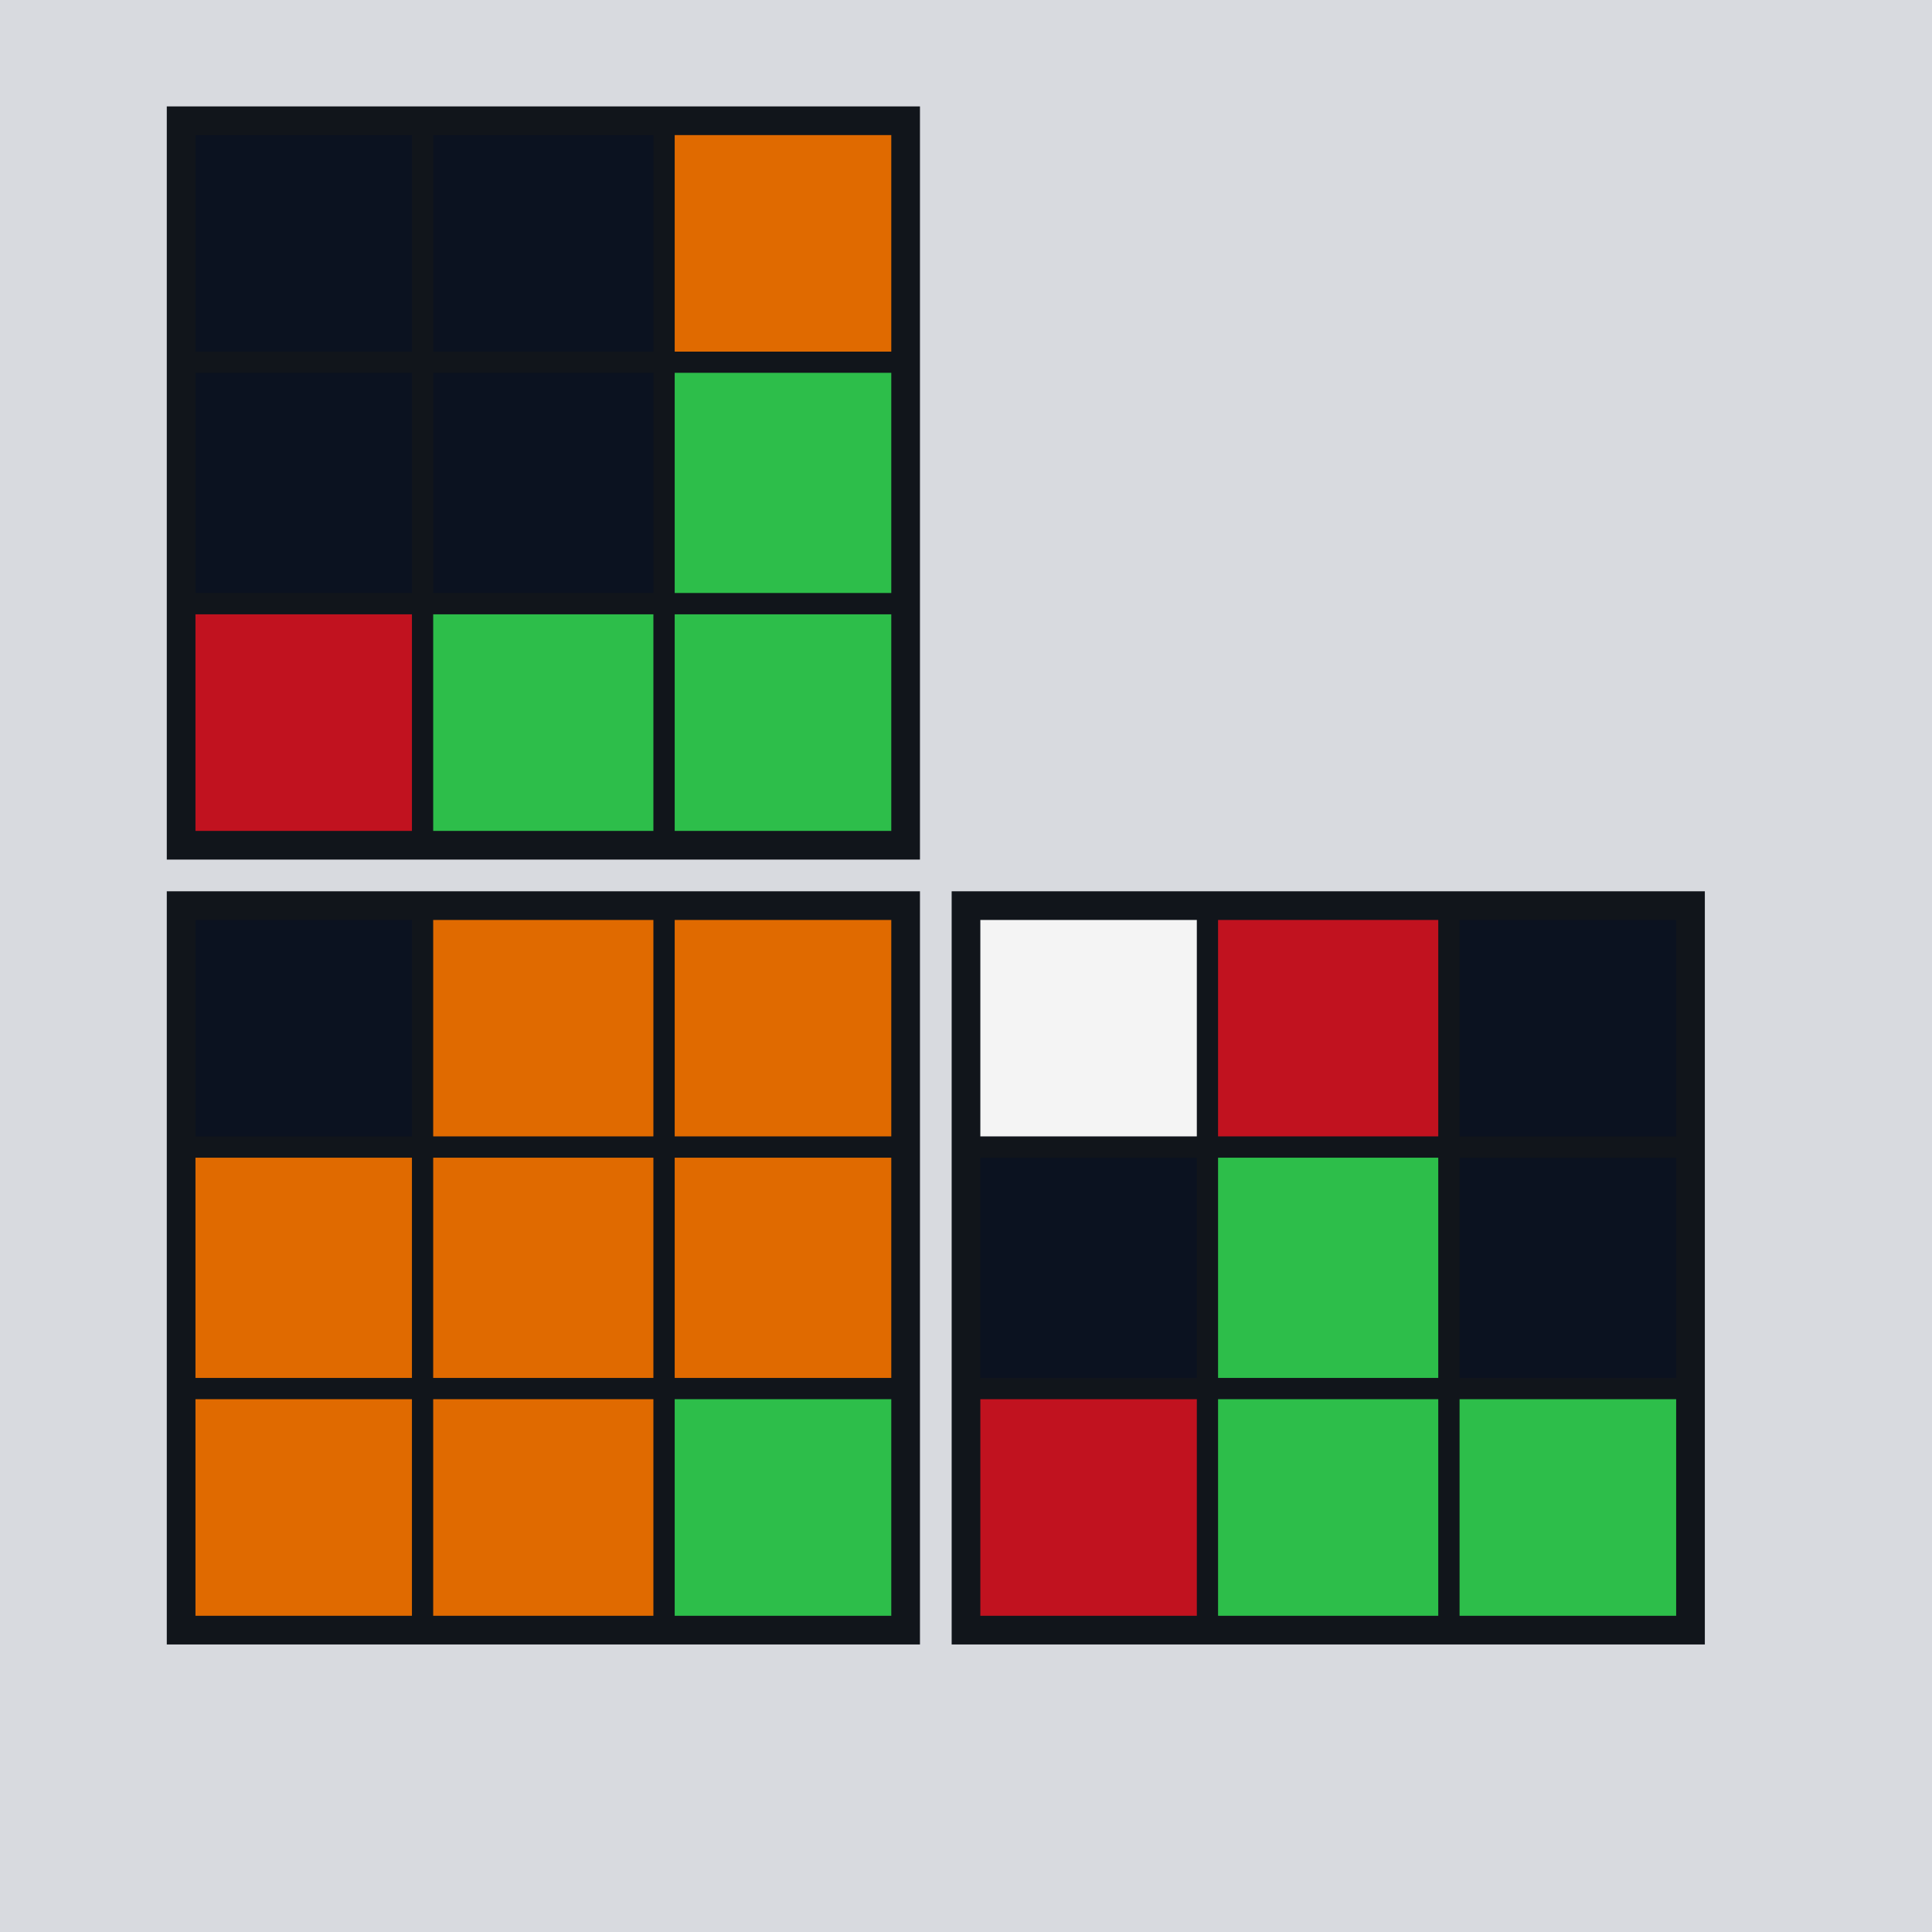
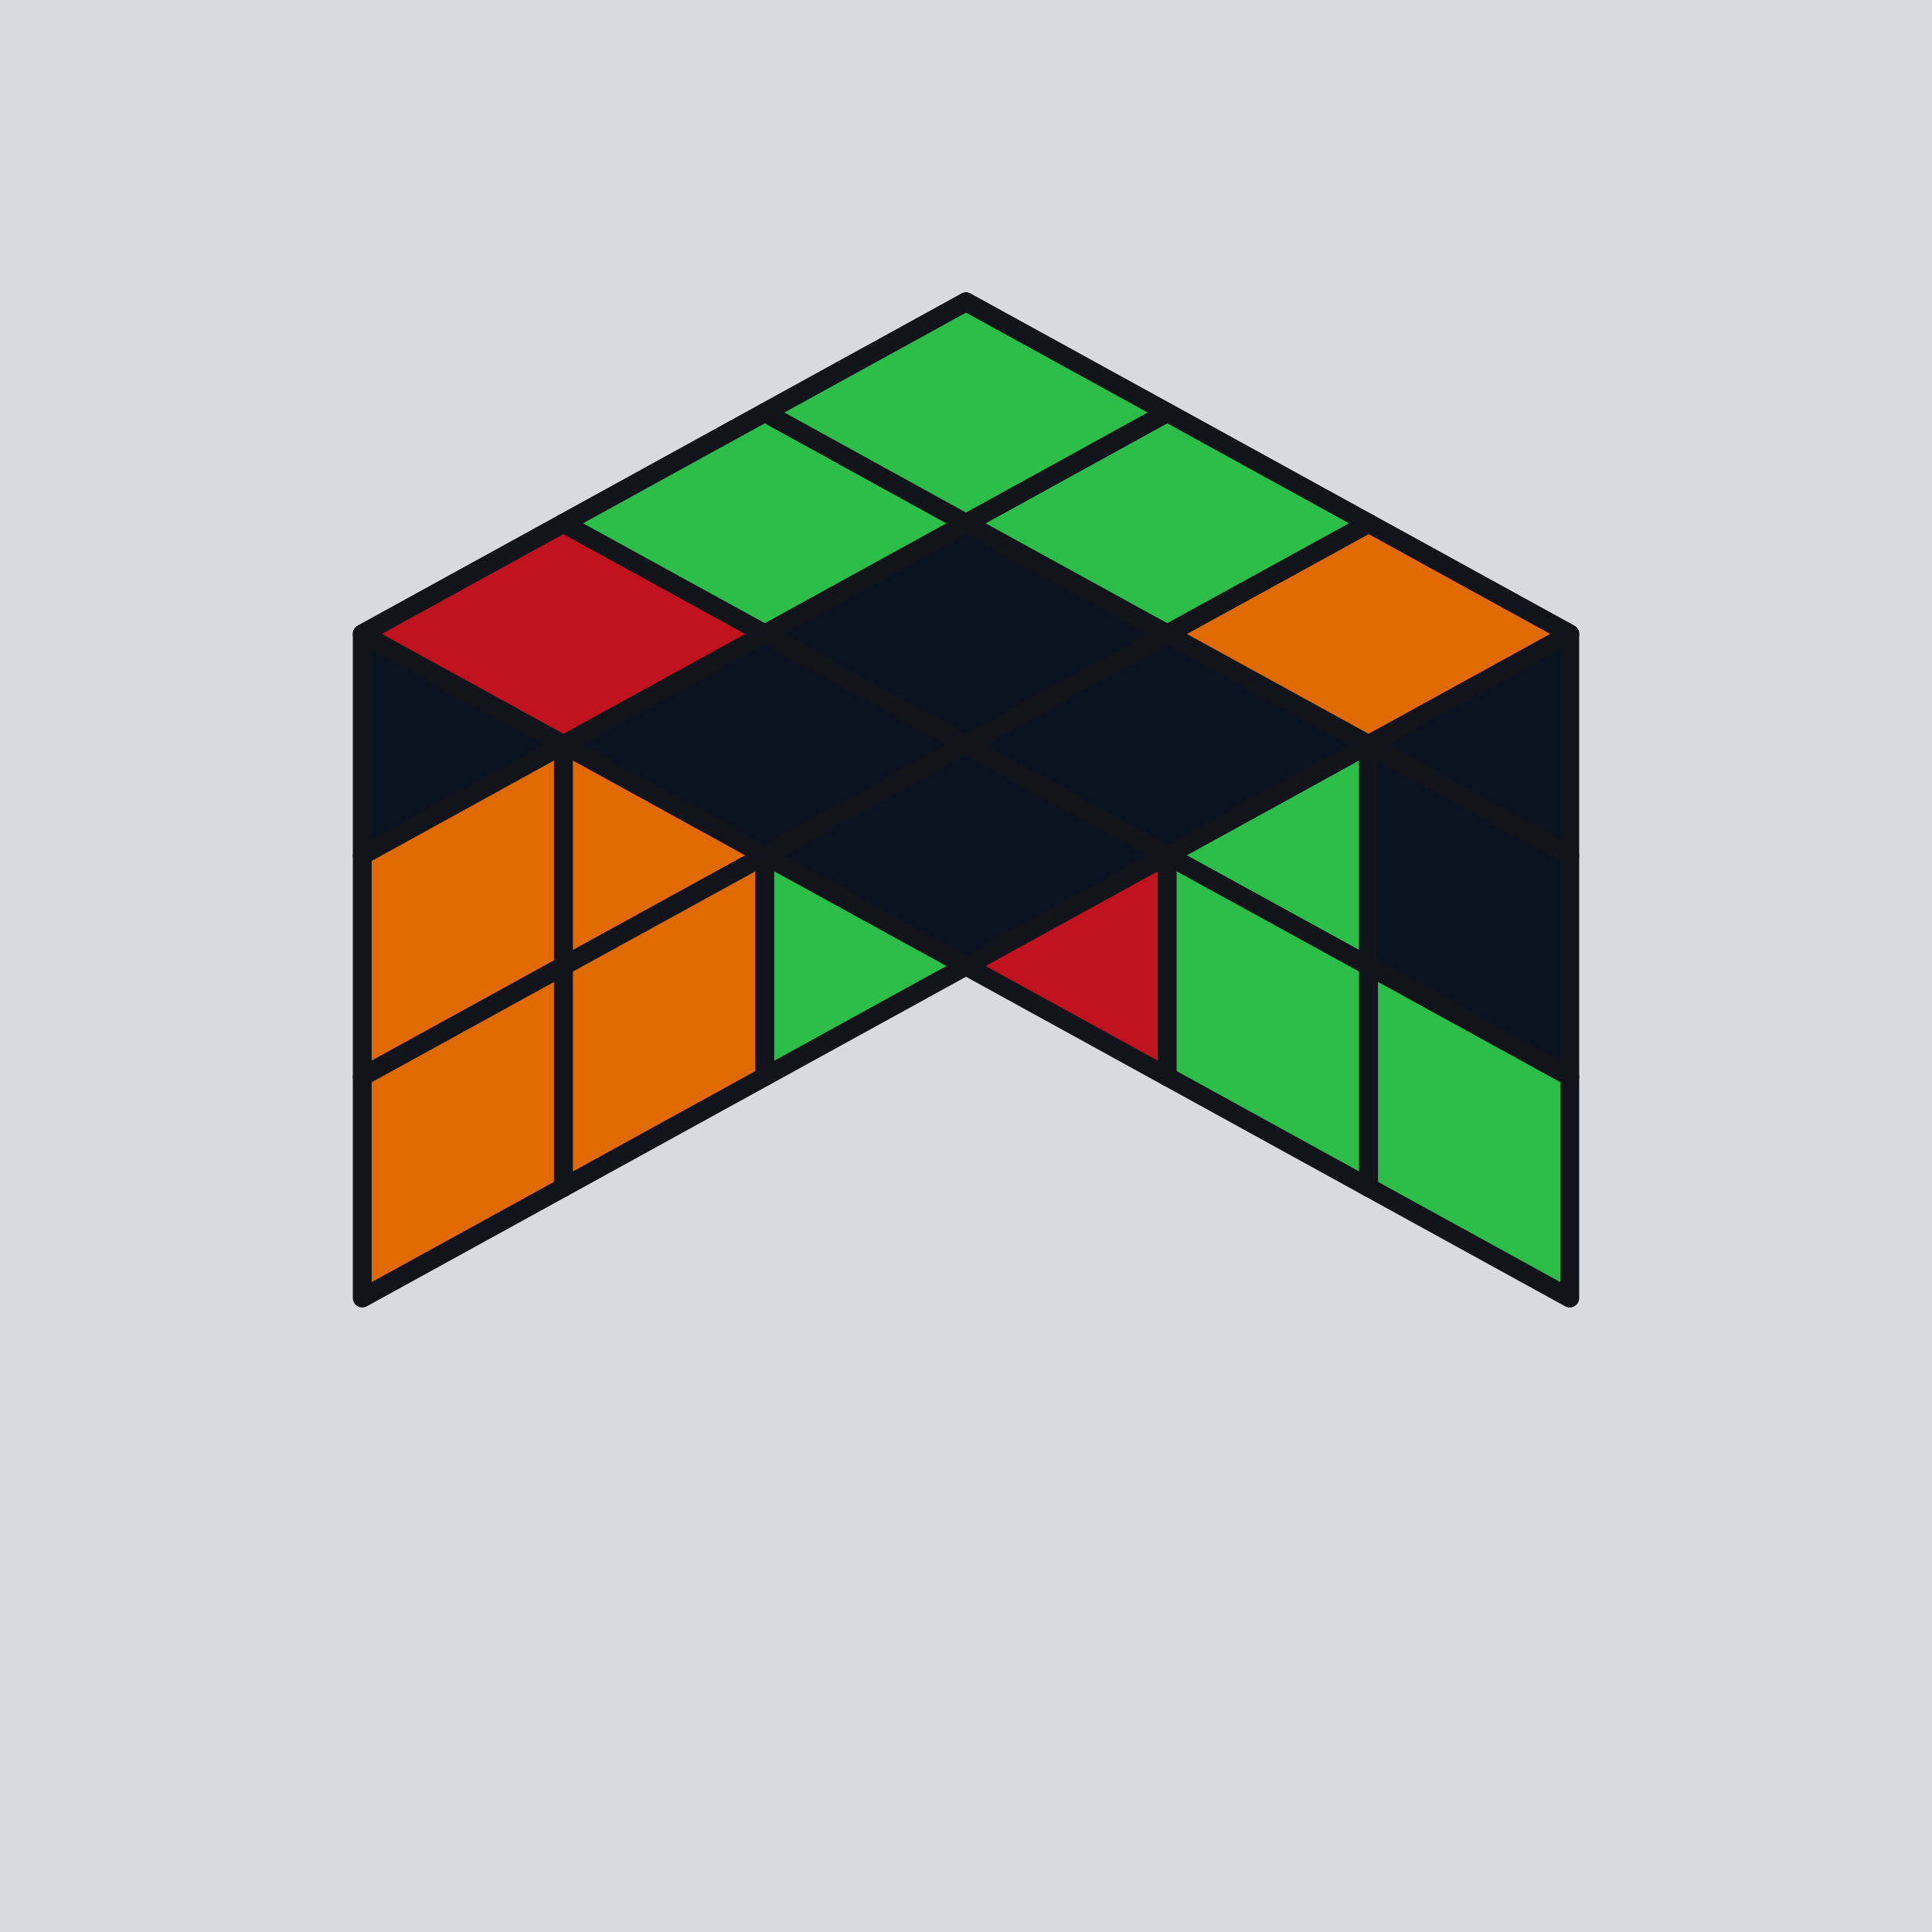
<svg xmlns="http://www.w3.org/2000/svg" viewBox="0 0 128 128">
  <rect x="0" y="0" width="128" height="128" fill="#D8DADF" />
-   <rect x="12" y="8" width="16" height="16" fill="#0B1220" stroke="#11151B" stroke-width="1.4" />
-   <rect x="28" y="8" width="16" height="16" fill="#0B1220" stroke="#11151B" stroke-width="1.4" />
-   <rect x="44" y="8" width="16" height="16" fill="#E06A00" stroke="#11151B" stroke-width="1.4" />
-   <rect x="12" y="24" width="16" height="16" fill="#0B1220" stroke="#11151B" stroke-width="1.4" />
-   <rect x="28" y="24" width="16" height="16" fill="#0B1220" stroke="#11151B" stroke-width="1.4" />
-   <rect x="44" y="24" width="16" height="16" fill="#2DBE4A" stroke="#11151B" stroke-width="1.4" />
-   <rect x="12" y="40" width="16" height="16" fill="#C1121F" stroke="#11151B" stroke-width="1.4" />
-   <rect x="28" y="40" width="16" height="16" fill="#2DBE4A" stroke="#11151B" stroke-width="1.4" />
-   <rect x="44" y="40" width="16" height="16" fill="#2DBE4A" stroke="#11151B" stroke-width="1.4" />
-   <rect x="12" y="8" width="48" height="48" fill="none" stroke="#11151B" stroke-width="1.9" />
-   <rect x="12" y="60" width="16" height="16" fill="#0B1220" stroke="#11151B" stroke-width="1.4" />
-   <rect x="28" y="60" width="16" height="16" fill="#E06A00" stroke="#11151B" stroke-width="1.4" />
-   <rect x="44" y="60" width="16" height="16" fill="#E06A00" stroke="#11151B" stroke-width="1.4" />
-   <rect x="12" y="76" width="16" height="16" fill="#E06A00" stroke="#11151B" stroke-width="1.4" />
-   <rect x="28" y="76" width="16" height="16" fill="#E06A00" stroke="#11151B" stroke-width="1.4" />
-   <rect x="44" y="76" width="16" height="16" fill="#E06A00" stroke="#11151B" stroke-width="1.4" />
-   <rect x="12" y="92" width="16" height="16" fill="#E06A00" stroke="#11151B" stroke-width="1.4" />
-   <rect x="28" y="92" width="16" height="16" fill="#E06A00" stroke="#11151B" stroke-width="1.4" />
-   <rect x="44" y="92" width="16" height="16" fill="#2DBE4A" stroke="#11151B" stroke-width="1.4" />
-   <rect x="12" y="60" width="48" height="48" fill="none" stroke="#11151B" stroke-width="1.9" />
-   <rect x="64" y="60" width="16" height="16" fill="#F4F4F4" stroke="#11151B" stroke-width="1.4" />
-   <rect x="80" y="60" width="16" height="16" fill="#C1121F" stroke="#11151B" stroke-width="1.4" />
-   <rect x="96" y="60" width="16" height="16" fill="#0B1220" stroke="#11151B" stroke-width="1.4" />
-   <rect x="64" y="76" width="16" height="16" fill="#0B1220" stroke="#11151B" stroke-width="1.4" />
-   <rect x="80" y="76" width="16" height="16" fill="#2DBE4A" stroke="#11151B" stroke-width="1.4" />
-   <rect x="96" y="76" width="16" height="16" fill="#0B1220" stroke="#11151B" stroke-width="1.4" />
-   <rect x="64" y="92" width="16" height="16" fill="#C1121F" stroke="#11151B" stroke-width="1.4" />
-   <rect x="80" y="92" width="16" height="16" fill="#2DBE4A" stroke="#11151B" stroke-width="1.4" />
-   <rect x="96" y="92" width="16" height="16" fill="#2DBE4A" stroke="#11151B" stroke-width="1.4" />
-   <rect x="64" y="60" width="48" height="48" fill="none" stroke="#11151B" stroke-width="1.9" />
+   <polygon points="24.00,42.00 37.33,34.67 37.33,49.33 24.00,56.67" fill="#0B1220" stroke="#11151B" stroke-width="1.25" stroke-linejoin="round" />
+   <polygon points="37.33,34.67 50.67,27.33 50.67,42.00 37.33,49.33" fill="#E06A00" stroke="#11151B" stroke-width="1.25" stroke-linejoin="round" />
+   <polygon points="50.67,27.33 64.00,20.00 64.00,34.67 50.67,42.00" fill="#E06A00" stroke="#11151B" stroke-width="1.25" stroke-linejoin="round" />
+   <polygon points="24.00,56.67 37.33,49.33 37.33,64.00 24.00,71.33" fill="#E06A00" stroke="#11151B" stroke-width="1.25" stroke-linejoin="round" />
+   <polygon points="37.33,49.33 50.67,42.00 50.67,56.67 37.33,64.00" fill="#E06A00" stroke="#11151B" stroke-width="1.25" stroke-linejoin="round" />
+   <polygon points="50.67,42.00 64.00,34.67 64.00,49.33 50.67,56.67" fill="#E06A00" stroke="#11151B" stroke-width="1.25" stroke-linejoin="round" />
+   <polygon points="24.00,71.33 37.33,64.00 37.33,78.67 24.00,86.00" fill="#E06A00" stroke="#11151B" stroke-width="1.25" stroke-linejoin="round" />
+   <polygon points="37.33,64.00 50.67,56.67 50.67,71.33 37.33,78.67" fill="#E06A00" stroke="#11151B" stroke-width="1.25" stroke-linejoin="round" />
+   <polygon points="50.67,56.67 64.00,49.33 64.00,64.00 50.67,71.33" fill="#2DBE4A" stroke="#11151B" stroke-width="1.25" stroke-linejoin="round" />
+   <polygon points="64.00,20.00 77.33,27.33 77.33,42.00 64.00,34.67" fill="#F4F4F4" stroke="#11151B" stroke-width="1.25" stroke-linejoin="round" />
+   <polygon points="77.33,27.33 90.67,34.67 90.67,49.33 77.33,42.00" fill="#C1121F" stroke="#11151B" stroke-width="1.25" stroke-linejoin="round" />
+   <polygon points="90.67,34.67 104.00,42.00 104.00,56.67 90.67,49.33" fill="#0B1220" stroke="#11151B" stroke-width="1.25" stroke-linejoin="round" />
+   <polygon points="64.00,34.67 77.33,42.00 77.33,56.67 64.00,49.33" fill="#0B1220" stroke="#11151B" stroke-width="1.25" stroke-linejoin="round" />
+   <polygon points="77.33,42.00 90.67,49.33 90.67,64.00 77.33,56.67" fill="#2DBE4A" stroke="#11151B" stroke-width="1.25" stroke-linejoin="round" />
+   <polygon points="90.67,49.33 104.00,56.67 104.00,71.33 90.67,64.00" fill="#0B1220" stroke="#11151B" stroke-width="1.25" stroke-linejoin="round" />
+   <polygon points="64.00,49.33 77.33,56.67 77.33,71.33 64.00,64.00" fill="#C1121F" stroke="#11151B" stroke-width="1.25" stroke-linejoin="round" />
+   <polygon points="77.33,56.67 90.67,64.00 90.67,78.67 77.33,71.33" fill="#2DBE4A" stroke="#11151B" stroke-width="1.25" stroke-linejoin="round" />
+   <polygon points="90.67,64.00 104.00,71.33 104.00,86.00 90.67,78.67" fill="#2DBE4A" stroke="#11151B" stroke-width="1.25" stroke-linejoin="round" />
+   <polygon points="64.00,64.00 77.33,56.67 64.00,49.33 50.67,56.67" fill="#0B1220" stroke="#11151B" stroke-width="1.25" stroke-linejoin="round" />
+   <polygon points="77.33,56.67 90.67,49.33 77.33,42.00 64.00,49.33" fill="#0B1220" stroke="#11151B" stroke-width="1.25" stroke-linejoin="round" />
+   <polygon points="90.67,49.33 104.00,42.00 90.67,34.67 77.33,42.00" fill="#E06A00" stroke="#11151B" stroke-width="1.25" stroke-linejoin="round" />
+   <polygon points="50.67,56.67 64.00,49.33 50.67,42.00 37.33,49.33" fill="#0B1220" stroke="#11151B" stroke-width="1.25" stroke-linejoin="round" />
+   <polygon points="64.00,49.33 77.33,42.00 64.00,34.67 50.67,42.00" fill="#0B1220" stroke="#11151B" stroke-width="1.25" stroke-linejoin="round" />
+   <polygon points="77.33,42.00 90.67,34.67 77.33,27.33 64.00,34.67" fill="#2DBE4A" stroke="#11151B" stroke-width="1.25" stroke-linejoin="round" />
+   <polygon points="37.33,49.33 50.67,42.00 37.33,34.67 24.00,42.00" fill="#C1121F" stroke="#11151B" stroke-width="1.25" stroke-linejoin="round" />
+   <polygon points="50.67,42.00 64.00,34.67 50.67,27.33 37.33,34.67" fill="#2DBE4A" stroke="#11151B" stroke-width="1.25" stroke-linejoin="round" />
+   <polygon points="64.00,34.67 77.33,27.33 64.00,20.00 50.67,27.33" fill="#2DBE4A" stroke="#11151B" stroke-width="1.25" stroke-linejoin="round" />
</svg>
